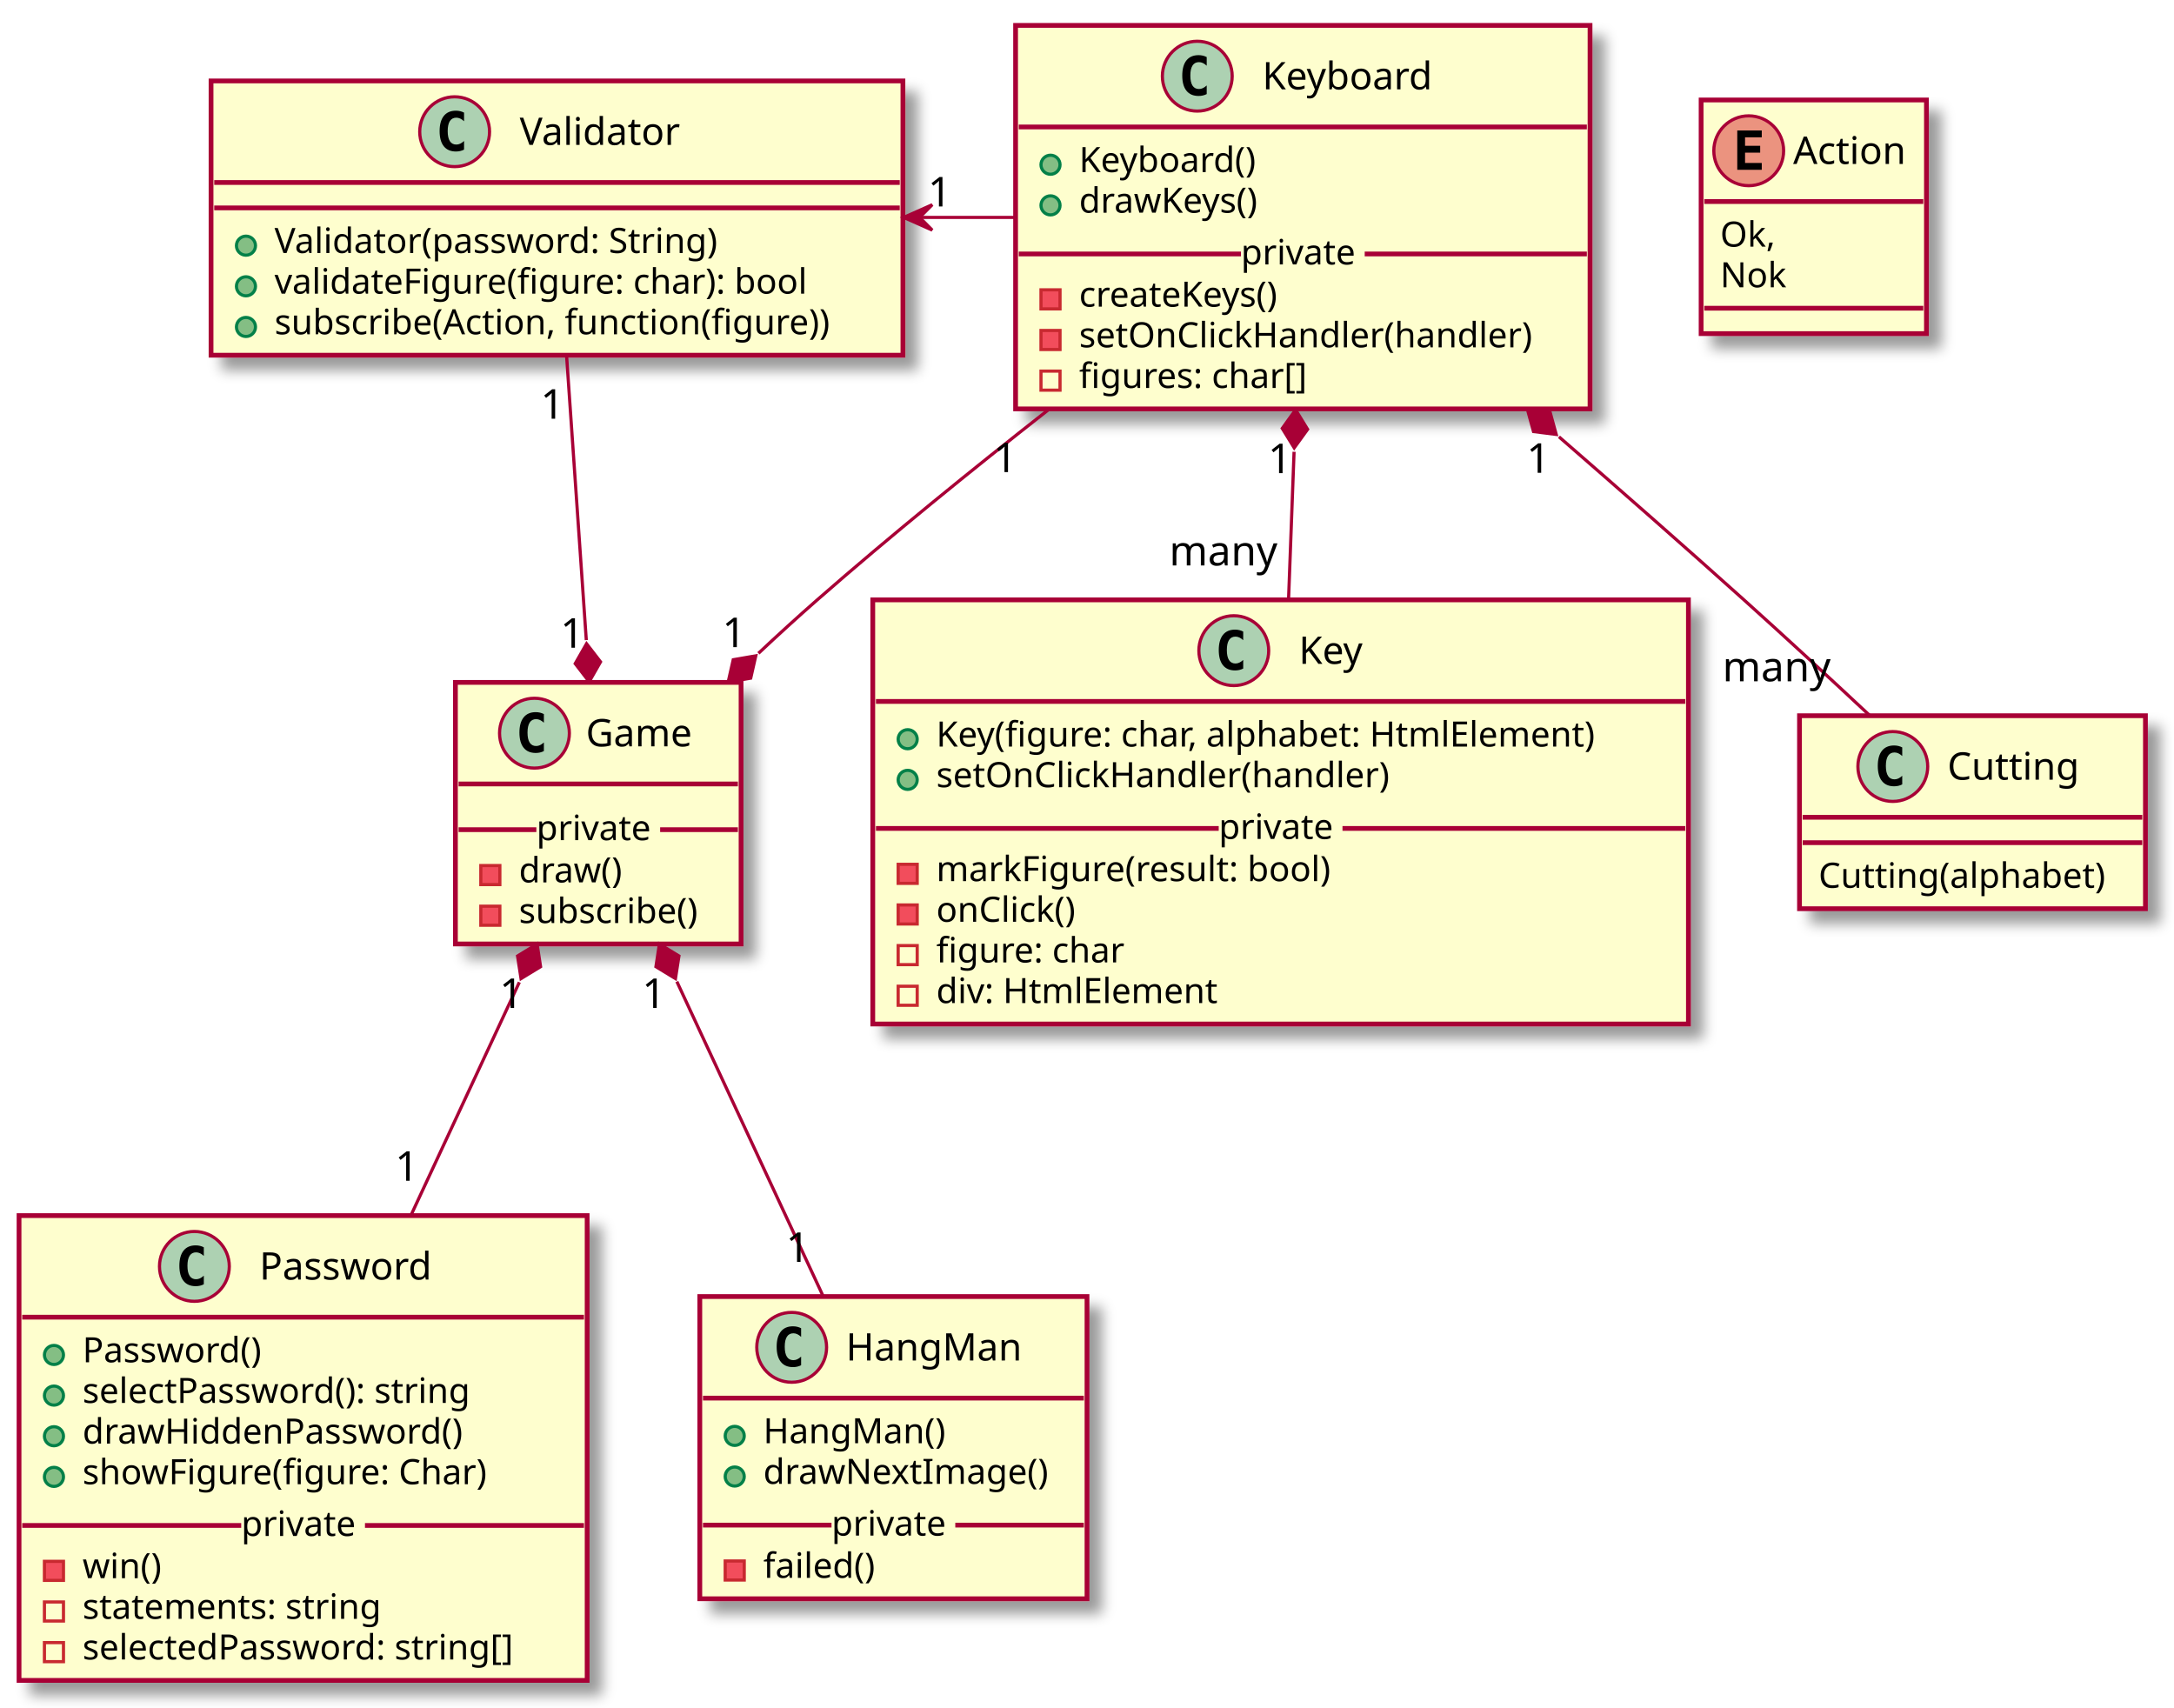
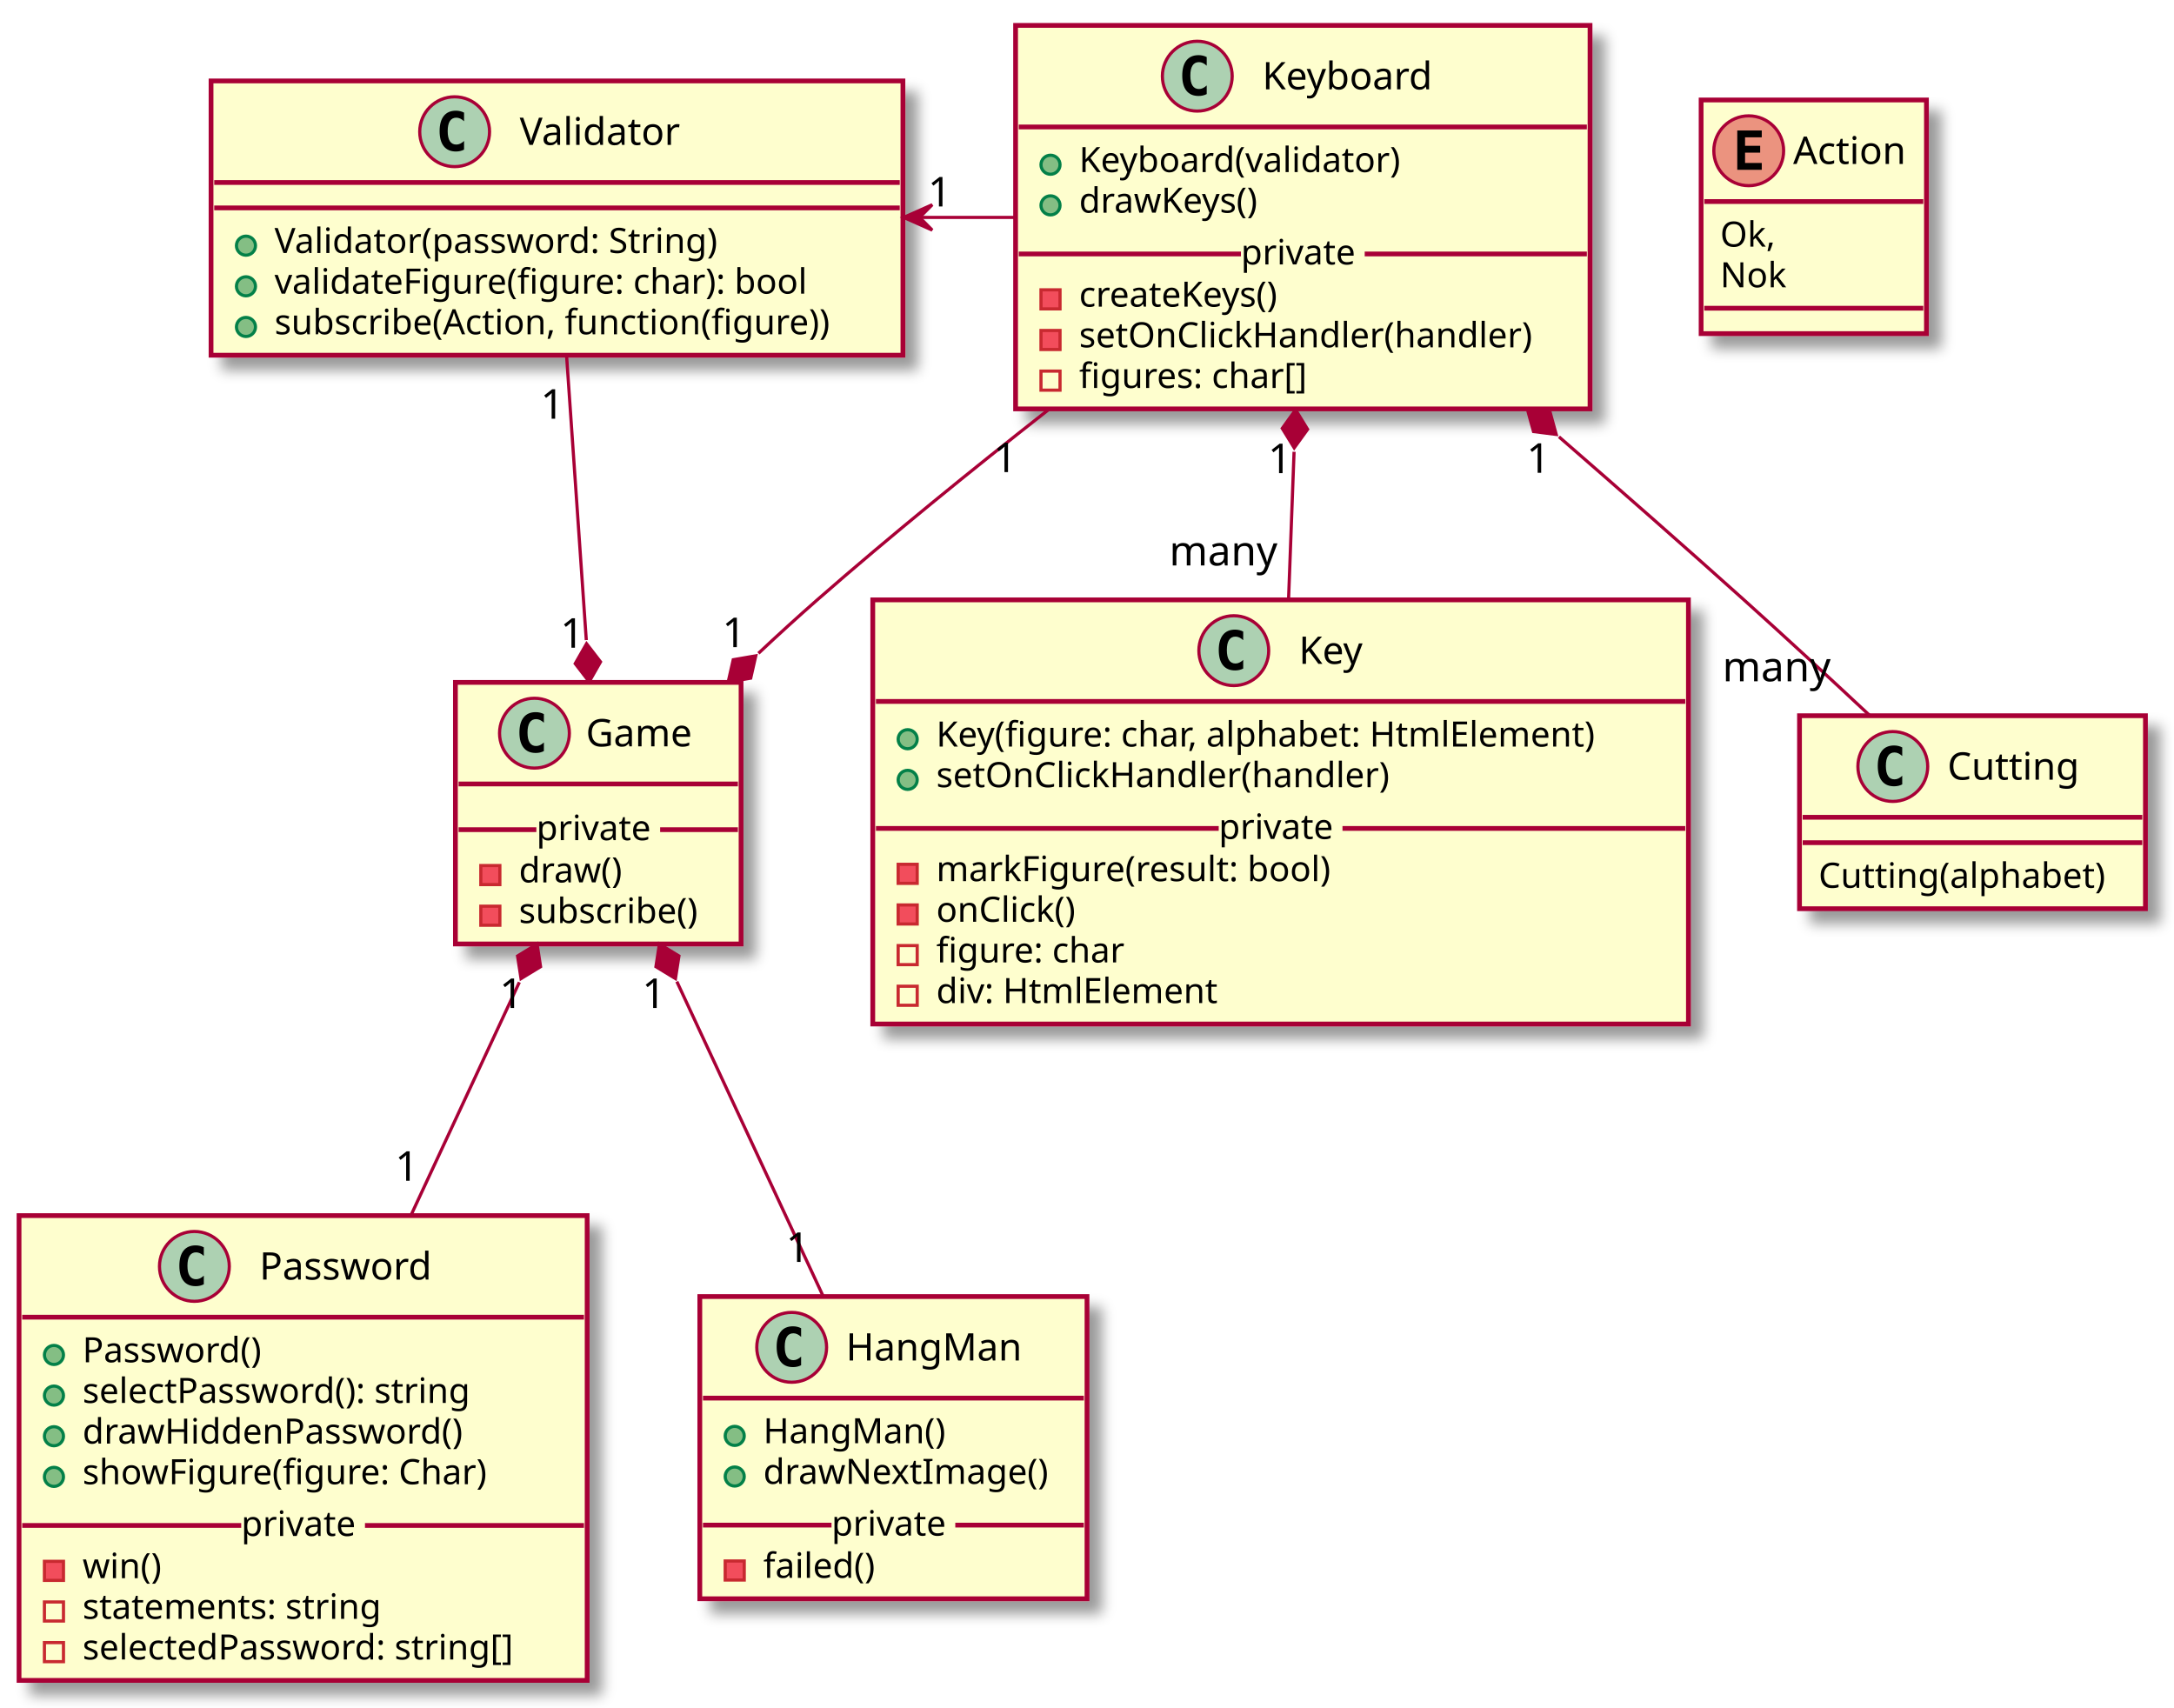
<svg xmlns="http://www.w3.org/2000/svg" contentScriptType="application/ecmascript" contentStyleType="text/css" height="538px" preserveAspectRatio="none" style="width:685px;height:538px;" version="1.1" viewBox="0 0 685 538" width="685px" zoomAndPan="magnify">
  <defs>
-     <filter height="300%" id="fvztuky" width="300%" x="-1" y="-1">
+     <filter height="300%" id="farv9jw" width="300%" x="-1" y="-1">
      <feGaussianBlur result="blurOut" stdDeviation="2.0" />
      <feColorMatrix in="blurOut" result="blurOut2" type="matrix" values="0 0 0 0 0 0 0 0 0 0 0 0 0 0 0 0 0 0 .4 0" />
      <feOffset dx="4.0" dy="4.0" in="blurOut2" result="blurOut3" />
      <feBlend in="SourceGraphic" in2="blurOut3" mode="normal" />
    </filter>
  </defs>
  <g>
-     <rect fill="#FEFECE" filter="url(#fvztuky)" height="120.828" style="stroke: #A80036; stroke-width: 1.5;" width="181" x="320" y="8" />
+     <rect fill="#FEFECE" filter="url(#farv9jw)" height="120.828" style="stroke: #A80036; stroke-width: 1.5;" width="181" x="320" y="8" />
    <ellipse cx="377.25" cy="24" fill="#ADD1B2" rx="11" ry="11" style="stroke: #A80036; stroke-width: 1.0;" />
    <path d="M380.219,29.641 Q379.641,29.938 379,30.086 Q378.359,30.234 377.656,30.234 Q375.156,30.234 373.836,28.586 Q372.516,26.938 372.516,23.812 Q372.516,20.688 373.836,19.031 Q375.156,17.375 377.656,17.375 Q378.359,17.375 379.008,17.531 Q379.656,17.688 380.219,17.984 L380.219,20.703 Q379.594,20.125 379,19.852 Q378.406,19.578 377.781,19.578 Q376.438,19.578 375.75,20.648 Q375.062,21.719 375.062,23.812 Q375.062,25.906 375.75,26.977 Q376.438,28.047 377.781,28.047 Q378.406,28.047 379,27.773 Q379.594,27.5 380.219,26.922 L380.219,29.641 Z " />
    <text fill="#000000" font-family="sans-serif" font-size="12" lengthAdjust="spacingAndGlyphs" textLength="58" x="397.75" y="28.154">Keyboard</text>
    <line style="stroke: #A80036; stroke-width: 1.5;" x1="321" x2="500" y1="40" y2="40" />
    <ellipse cx="331" cy="51.902" fill="#84BE84" rx="3" ry="3" style="stroke: #038048; stroke-width: 1.0;" />
-     <text fill="#000000" font-family="sans-serif" font-size="11" lengthAdjust="spacingAndGlyphs" textLength="61" x="340" y="54.21">Keyboard()</text>
+     <text fill="#000000" font-family="sans-serif" font-size="11" lengthAdjust="spacingAndGlyphs" textLength="110" x="340" y="54.21">Keyboard(validator)</text>
    <ellipse cx="331" cy="64.707" fill="#84BE84" rx="3" ry="3" style="stroke: #038048; stroke-width: 1.0;" />
    <text fill="#000000" font-family="sans-serif" font-size="11" lengthAdjust="spacingAndGlyphs" textLength="63" x="340" y="67.015">drawKeys()</text>
    <rect fill="#F24D5C" height="6" style="stroke: #C82930; stroke-width: 1.0;" width="6" x="328" y="91.316" />
    <text fill="#000000" font-family="sans-serif" font-size="11" lengthAdjust="spacingAndGlyphs" textLength="71" x="340" y="96.624">createKeys()</text>
    <rect fill="#F24D5C" height="6" style="stroke: #C82930; stroke-width: 1.0;" width="6" x="328" y="104.121" />
    <text fill="#000000" font-family="sans-serif" font-size="11" lengthAdjust="spacingAndGlyphs" textLength="155" x="340" y="109.429">setOnClickHandler(handler)</text>
    <rect fill="none" height="6" style="stroke: #C82930; stroke-width: 1.0;" width="6" x="328" y="116.926" />
    <text fill="#000000" font-family="sans-serif" font-size="11" lengthAdjust="spacingAndGlyphs" textLength="81" x="340" y="122.234">figures: char[]</text>
    <line style="stroke: #A80036; stroke-width: 1.5;" x1="321" x2="391" y1="80.012" y2="80.012" />
    <text fill="#000000" font-family="sans-serif" font-size="11" lengthAdjust="spacingAndGlyphs" textLength="39" x="391" y="83.32">private</text>
    <line style="stroke: #A80036; stroke-width: 1.5;" x1="430" x2="500" y1="80.012" y2="80.012" />
-     <rect fill="#FEFECE" filter="url(#fvztuky)" height="133.633" style="stroke: #A80036; stroke-width: 1.5;" width="257" x="275" y="189" />
+     <rect fill="#FEFECE" filter="url(#farv9jw)" height="133.633" style="stroke: #A80036; stroke-width: 1.5;" width="257" x="275" y="189" />
    <ellipse cx="388.75" cy="205" fill="#ADD1B2" rx="11" ry="11" style="stroke: #A80036; stroke-width: 1.0;" />
    <path d="M391.719,210.641 Q391.141,210.938 390.5,211.086 Q389.859,211.234 389.156,211.234 Q386.656,211.234 385.336,209.586 Q384.016,207.938 384.016,204.812 Q384.016,201.688 385.336,200.031 Q386.656,198.375 389.156,198.375 Q389.859,198.375 390.508,198.531 Q391.156,198.688 391.719,198.984 L391.719,201.703 Q391.094,201.125 390.5,200.852 Q389.906,200.578 389.281,200.578 Q387.938,200.578 387.25,201.648 Q386.562,202.719 386.562,204.812 Q386.562,206.906 387.25,207.977 Q387.938,209.047 389.281,209.047 Q389.906,209.047 390.5,208.773 Q391.094,208.5 391.719,207.922 L391.719,210.641 Z " />
    <text fill="#000000" font-family="sans-serif" font-size="12" lengthAdjust="spacingAndGlyphs" textLength="21" x="409.25" y="209.154">Key</text>
    <line style="stroke: #A80036; stroke-width: 1.5;" x1="276" x2="531" y1="221" y2="221" />
    <ellipse cx="286" cy="232.902" fill="#84BE84" rx="3" ry="3" style="stroke: #038048; stroke-width: 1.0;" />
    <text fill="#000000" font-family="sans-serif" font-size="11" lengthAdjust="spacingAndGlyphs" textLength="231" x="295" y="235.21">Key(figure: char, alphabet: HtmlElement)</text>
    <ellipse cx="286" cy="245.707" fill="#84BE84" rx="3" ry="3" style="stroke: #038048; stroke-width: 1.0;" />
    <text fill="#000000" font-family="sans-serif" font-size="11" lengthAdjust="spacingAndGlyphs" textLength="155" x="295" y="248.015">setOnClickHandler(handler)</text>
    <rect fill="#F24D5C" height="6" style="stroke: #C82930; stroke-width: 1.0;" width="6" x="283" y="272.316" />
    <text fill="#000000" font-family="sans-serif" font-size="11" lengthAdjust="spacingAndGlyphs" textLength="137" x="295" y="277.625">markFigure(result: bool)</text>
    <rect fill="#F24D5C" height="6" style="stroke: #C82930; stroke-width: 1.0;" width="6" x="283" y="285.121" />
    <text fill="#000000" font-family="sans-serif" font-size="11" lengthAdjust="spacingAndGlyphs" textLength="48" x="295" y="290.429">onClick()</text>
    <rect fill="none" height="6" style="stroke: #C82930; stroke-width: 1.0;" width="6" x="283" y="297.926" />
    <text fill="#000000" font-family="sans-serif" font-size="11" lengthAdjust="spacingAndGlyphs" textLength="66" x="295" y="303.234">figure: char</text>
    <rect fill="none" height="6" style="stroke: #C82930; stroke-width: 1.0;" width="6" x="283" y="310.731" />
    <text fill="#000000" font-family="sans-serif" font-size="11" lengthAdjust="spacingAndGlyphs" textLength="96" x="295" y="316.039">div: HtmlElement</text>
    <line style="stroke: #A80036; stroke-width: 1.5;" x1="276" x2="384" y1="261.012" y2="261.012" />
    <text fill="#000000" font-family="sans-serif" font-size="11" lengthAdjust="spacingAndGlyphs" textLength="39" x="384" y="264.32">private</text>
    <line style="stroke: #A80036; stroke-width: 1.5;" x1="423" x2="531" y1="261.012" y2="261.012" />
-     <rect fill="#FEFECE" filter="url(#fvztuky)" height="60.805" style="stroke: #A80036; stroke-width: 1.5;" width="109" x="567" y="225.5" />
+     <rect fill="#FEFECE" filter="url(#farv9jw)" height="60.805" style="stroke: #A80036; stroke-width: 1.5;" width="109" x="567" y="225.5" />
    <ellipse cx="596.4" cy="241.5" fill="#ADD1B2" rx="11" ry="11" style="stroke: #A80036; stroke-width: 1.0;" />
    <path d="M599.369,247.141 Q598.791,247.438 598.15,247.586 Q597.509,247.734 596.806,247.734 Q594.306,247.734 592.986,246.086 Q591.666,244.438 591.666,241.312 Q591.666,238.188 592.986,236.531 Q594.306,234.875 596.806,234.875 Q597.509,234.875 598.158,235.031 Q598.806,235.188 599.369,235.484 L599.369,238.203 Q598.744,237.625 598.15,237.352 Q597.556,237.078 596.931,237.078 Q595.587,237.078 594.9,238.148 Q594.212,239.219 594.212,241.312 Q594.212,243.406 594.9,244.477 Q595.587,245.547 596.931,245.547 Q597.556,245.547 598.15,245.273 Q598.744,245 599.369,244.422 L599.369,247.141 Z " />
    <text fill="#000000" font-family="sans-serif" font-size="12" lengthAdjust="spacingAndGlyphs" textLength="45" x="613.6" y="245.654">Cutting</text>
    <line style="stroke: #A80036; stroke-width: 1.5;" x1="568" x2="675" y1="257.5" y2="257.5" />
    <line style="stroke: #A80036; stroke-width: 1.5;" x1="568" x2="675" y1="265.5" y2="265.5" />
    <text fill="#000000" font-family="sans-serif" font-size="11" lengthAdjust="spacingAndGlyphs" textLength="97" x="573" y="279.71">Cutting(alphabet)</text>
-     <rect fill="#FEFECE" filter="url(#fvztuky)" height="146.438" style="stroke: #A80036; stroke-width: 1.5;" width="179" x="6" y="383" />
+     <rect fill="#FEFECE" filter="url(#farv9jw)" height="146.438" style="stroke: #A80036; stroke-width: 1.5;" width="179" x="6" y="383" />
    <ellipse cx="61.25" cy="399" fill="#ADD1B2" rx="11" ry="11" style="stroke: #A80036; stroke-width: 1.0;" />
    <path d="M64.219,404.641 Q63.641,404.938 63,405.086 Q62.359,405.234 61.656,405.234 Q59.156,405.234 57.836,403.586 Q56.516,401.938 56.516,398.812 Q56.516,395.688 57.836,394.031 Q59.156,392.375 61.656,392.375 Q62.359,392.375 63.008,392.531 Q63.656,392.688 64.219,392.984 L64.219,395.703 Q63.594,395.125 63,394.852 Q62.406,394.578 61.781,394.578 Q60.438,394.578 59.75,395.648 Q59.062,396.719 59.062,398.812 Q59.062,400.906 59.75,401.977 Q60.438,403.047 61.781,403.047 Q62.406,403.047 63,402.773 Q63.594,402.5 64.219,401.922 L64.219,404.641 Z " />
    <text fill="#000000" font-family="sans-serif" font-size="12" lengthAdjust="spacingAndGlyphs" textLength="60" x="81.75" y="403.154">Password</text>
    <line style="stroke: #A80036; stroke-width: 1.5;" x1="7" x2="184" y1="415" y2="415" />
    <ellipse cx="17" cy="426.902" fill="#84BE84" rx="3" ry="3" style="stroke: #038048; stroke-width: 1.0;" />
    <text fill="#000000" font-family="sans-serif" font-size="11" lengthAdjust="spacingAndGlyphs" textLength="64" x="26" y="429.21">Password()</text>
    <ellipse cx="17" cy="439.707" fill="#84BE84" rx="3" ry="3" style="stroke: #038048; stroke-width: 1.0;" />
    <text fill="#000000" font-family="sans-serif" font-size="11" lengthAdjust="spacingAndGlyphs" textLength="139" x="26" y="442.015">selectPassword(): string</text>
    <ellipse cx="17" cy="452.512" fill="#84BE84" rx="3" ry="3" style="stroke: #038048; stroke-width: 1.0;" />
    <text fill="#000000" font-family="sans-serif" font-size="11" lengthAdjust="spacingAndGlyphs" textLength="131" x="26" y="454.82">drawHiddenPassword()</text>
    <ellipse cx="17" cy="465.316" fill="#84BE84" rx="3" ry="3" style="stroke: #038048; stroke-width: 1.0;" />
    <text fill="#000000" font-family="sans-serif" font-size="11" lengthAdjust="spacingAndGlyphs" textLength="141" x="26" y="467.625">showFigure(figure: Char)</text>
    <rect fill="#F24D5C" height="6" style="stroke: #C82930; stroke-width: 1.0;" width="6" x="14" y="491.926" />
    <text fill="#000000" font-family="sans-serif" font-size="11" lengthAdjust="spacingAndGlyphs" textLength="27" x="26" y="497.234">win()</text>
    <rect fill="none" height="6" style="stroke: #C82930; stroke-width: 1.0;" width="6" x="14" y="504.731" />
    <text fill="#000000" font-family="sans-serif" font-size="11" lengthAdjust="spacingAndGlyphs" textLength="106" x="26" y="510.039">statements: string</text>
    <rect fill="none" height="6" style="stroke: #C82930; stroke-width: 1.0;" width="6" x="14" y="517.535" />
    <text fill="#000000" font-family="sans-serif" font-size="11" lengthAdjust="spacingAndGlyphs" textLength="153" x="26" y="522.843">selectedPassword: string[]</text>
    <line style="stroke: #A80036; stroke-width: 1.5;" x1="7" x2="76" y1="480.621" y2="480.621" />
    <text fill="#000000" font-family="sans-serif" font-size="11" lengthAdjust="spacingAndGlyphs" textLength="39" x="76" y="483.929">private</text>
    <line style="stroke: #A80036; stroke-width: 1.5;" x1="115" x2="184" y1="480.621" y2="480.621" />
-     <rect fill="#FEFECE" filter="url(#fvztuky)" height="95.219" style="stroke: #A80036; stroke-width: 1.5;" width="122" x="220.5" y="408.5" />
+     <rect fill="#FEFECE" filter="url(#farv9jw)" height="95.219" style="stroke: #A80036; stroke-width: 1.5;" width="122" x="220.5" y="408.5" />
    <ellipse cx="249.45" cy="424.5" fill="#ADD1B2" rx="11" ry="11" style="stroke: #A80036; stroke-width: 1.0;" />
    <path d="M252.419,430.141 Q251.841,430.438 251.2,430.586 Q250.559,430.734 249.856,430.734 Q247.356,430.734 246.036,429.086 Q244.716,427.438 244.716,424.312 Q244.716,421.188 246.036,419.531 Q247.356,417.875 249.856,417.875 Q250.559,417.875 251.208,418.031 Q251.856,418.188 252.419,418.484 L252.419,421.203 Q251.794,420.625 251.2,420.352 Q250.606,420.078 249.981,420.078 Q248.637,420.078 247.95,421.148 Q247.262,422.219 247.262,424.312 Q247.262,426.406 247.95,427.477 Q248.637,428.547 249.981,428.547 Q250.606,428.547 251.2,428.273 Q251.794,428 252.419,427.422 L252.419,430.141 Z " />
    <text fill="#000000" font-family="sans-serif" font-size="12" lengthAdjust="spacingAndGlyphs" textLength="59" x="266.55" y="428.654">HangMan</text>
    <line style="stroke: #A80036; stroke-width: 1.5;" x1="221.5" x2="341.5" y1="440.5" y2="440.5" />
    <ellipse cx="231.5" cy="452.402" fill="#84BE84" rx="3" ry="3" style="stroke: #038048; stroke-width: 1.0;" />
    <text fill="#000000" font-family="sans-serif" font-size="11" lengthAdjust="spacingAndGlyphs" textLength="60" x="240.5" y="454.71">HangMan()</text>
    <ellipse cx="231.5" cy="465.207" fill="#84BE84" rx="3" ry="3" style="stroke: #038048; stroke-width: 1.0;" />
    <text fill="#000000" font-family="sans-serif" font-size="11" lengthAdjust="spacingAndGlyphs" textLength="96" x="240.5" y="467.515">drawNextImage()</text>
    <rect fill="#F24D5C" height="6" style="stroke: #C82930; stroke-width: 1.0;" width="6" x="228.5" y="491.816" />
    <text fill="#000000" font-family="sans-serif" font-size="11" lengthAdjust="spacingAndGlyphs" textLength="39" x="240.5" y="497.125">failed()</text>
    <line style="stroke: #A80036; stroke-width: 1.5;" x1="221.5" x2="262" y1="480.512" y2="480.512" />
    <text fill="#000000" font-family="sans-serif" font-size="11" lengthAdjust="spacingAndGlyphs" textLength="39" x="262" y="483.82">private</text>
    <line style="stroke: #A80036; stroke-width: 1.5;" x1="301" x2="341.5" y1="480.512" y2="480.512" />
-     <rect fill="#FEFECE" filter="url(#fvztuky)" height="86.414" style="stroke: #A80036; stroke-width: 1.5;" width="218" x="66.5" y="25.5" />
+     <rect fill="#FEFECE" filter="url(#farv9jw)" height="86.414" style="stroke: #A80036; stroke-width: 1.5;" width="218" x="66.5" y="25.5" />
    <ellipse cx="143.25" cy="41.5" fill="#ADD1B2" rx="11" ry="11" style="stroke: #A80036; stroke-width: 1.0;" />
    <path d="M146.219,47.141 Q145.641,47.438 145,47.586 Q144.359,47.734 143.656,47.734 Q141.156,47.734 139.836,46.086 Q138.516,44.438 138.516,41.312 Q138.516,38.188 139.836,36.531 Q141.156,34.875 143.656,34.875 Q144.359,34.875 145.008,35.031 Q145.656,35.188 146.219,35.484 L146.219,38.203 Q145.594,37.625 145,37.352 Q144.406,37.078 143.781,37.078 Q142.438,37.078 141.75,38.148 Q141.062,39.219 141.062,41.312 Q141.062,43.406 141.75,44.477 Q142.438,45.547 143.781,45.547 Q144.406,45.547 145,45.273 Q145.594,45 146.219,44.422 L146.219,47.141 Z " />
    <text fill="#000000" font-family="sans-serif" font-size="12" lengthAdjust="spacingAndGlyphs" textLength="56" x="163.75" y="45.654">Validator</text>
    <line style="stroke: #A80036; stroke-width: 1.5;" x1="67.5" x2="283.5" y1="57.5" y2="57.5" />
    <line style="stroke: #A80036; stroke-width: 1.5;" x1="67.5" x2="283.5" y1="65.5" y2="65.5" />
    <ellipse cx="77.5" cy="77.402" fill="#84BE84" rx="3" ry="3" style="stroke: #038048; stroke-width: 1.0;" />
    <text fill="#000000" font-family="sans-serif" font-size="11" lengthAdjust="spacingAndGlyphs" textLength="156" x="86.5" y="79.71">Validator(password: String)</text>
    <ellipse cx="77.5" cy="90.207" fill="#84BE84" rx="3" ry="3" style="stroke: #038048; stroke-width: 1.0;" />
    <text fill="#000000" font-family="sans-serif" font-size="11" lengthAdjust="spacingAndGlyphs" textLength="185" x="86.5" y="92.515">validateFigure(figure: char): bool</text>
    <ellipse cx="77.5" cy="103.012" fill="#84BE84" rx="3" ry="3" style="stroke: #038048; stroke-width: 1.0;" />
    <text fill="#000000" font-family="sans-serif" font-size="11" lengthAdjust="spacingAndGlyphs" textLength="192" x="86.5" y="105.32">subscribe(Action, function(figure))</text>
-     <rect fill="#FEFECE" filter="url(#fvztuky)" height="82.414" style="stroke: #A80036; stroke-width: 1.5;" width="90" x="143.5" y="215" />
+     <rect fill="#FEFECE" filter="url(#farv9jw)" height="82.414" style="stroke: #A80036; stroke-width: 1.5;" width="90" x="143.5" y="215" />
    <ellipse cx="168.4" cy="231" fill="#ADD1B2" rx="11" ry="11" style="stroke: #A80036; stroke-width: 1.0;" />
    <path d="M171.369,236.641 Q170.791,236.938 170.15,237.086 Q169.509,237.234 168.806,237.234 Q166.306,237.234 164.986,235.586 Q163.666,233.938 163.666,230.812 Q163.666,227.688 164.986,226.031 Q166.306,224.375 168.806,224.375 Q169.509,224.375 170.158,224.531 Q170.806,224.688 171.369,224.984 L171.369,227.703 Q170.744,227.125 170.15,226.852 Q169.556,226.578 168.931,226.578 Q167.588,226.578 166.9,227.648 Q166.213,228.719 166.213,230.812 Q166.213,232.906 166.9,233.977 Q167.588,235.047 168.931,235.047 Q169.556,235.047 170.15,234.773 Q170.744,234.5 171.369,233.922 L171.369,236.641 Z " />
    <text fill="#000000" font-family="sans-serif" font-size="12" lengthAdjust="spacingAndGlyphs" textLength="36" x="184.6" y="235.154">Game</text>
    <line style="stroke: #A80036; stroke-width: 1.5;" x1="144.5" x2="232.5" y1="247" y2="247" />
    <rect fill="#F24D5C" height="6" style="stroke: #C82930; stroke-width: 1.0;" width="6" x="151.5" y="272.707" />
    <text fill="#000000" font-family="sans-serif" font-size="11" lengthAdjust="spacingAndGlyphs" textLength="36" x="163.5" y="278.015">draw()</text>
    <rect fill="#F24D5C" height="6" style="stroke: #C82930; stroke-width: 1.0;" width="6" x="151.5" y="285.512" />
    <text fill="#000000" font-family="sans-serif" font-size="11" lengthAdjust="spacingAndGlyphs" textLength="64" x="163.5" y="290.82">subscribe()</text>
    <line style="stroke: #A80036; stroke-width: 1.5;" x1="144.5" x2="169" y1="261.402" y2="261.402" />
    <text fill="#000000" font-family="sans-serif" font-size="11" lengthAdjust="spacingAndGlyphs" textLength="39" x="169" y="264.71">private</text>
    <line style="stroke: #A80036; stroke-width: 1.5;" x1="208" x2="232.5" y1="261.402" y2="261.402" />
-     <rect fill="#FEFECE" filter="url(#fvztuky)" height="73.609" style="stroke: #A80036; stroke-width: 1.5;" width="71" x="536" y="31.5" />
+     <rect fill="#FEFECE" filter="url(#farv9jw)" height="73.609" style="stroke: #A80036; stroke-width: 1.5;" width="71" x="536" y="31.5" />
    <ellipse cx="551" cy="47.5" fill="#EB937F" rx="11" ry="11" style="stroke: #A80036; stroke-width: 1.0;" />
    <path d="M555.109,53.5 L547.391,53.5 L547.391,41.109 L555.109,41.109 L555.109,43.266 L549.844,43.266 L549.844,45.938 L554.609,45.938 L554.609,48.094 L549.844,48.094 L549.844,51.344 L555.109,51.344 L555.109,53.5 Z " />
    <text fill="#000000" font-family="sans-serif" font-size="12" lengthAdjust="spacingAndGlyphs" textLength="39" x="565" y="51.654">Action</text>
    <line style="stroke: #A80036; stroke-width: 1.5;" x1="537" x2="606" y1="63.5" y2="63.5" />
    <text fill="#000000" font-family="sans-serif" font-size="11" lengthAdjust="spacingAndGlyphs" textLength="19" x="542" y="77.71">Ok,</text>
    <text fill="#000000" font-family="sans-serif" font-size="11" lengthAdjust="spacingAndGlyphs" textLength="21" x="542" y="90.515">Nok</text>
    <line style="stroke: #A80036; stroke-width: 1.5;" x1="537" x2="606" y1="97.109" y2="97.109" />
    <path d="M330.215,129.203 C306.394,147.885 280.527,168.848 257.5,189 C251.398,194.34 245.128,200.065 238.974,205.837 " fill="none" style="stroke: #A80036; stroke-width: 1.0;" />
    <polygon fill="#A80036" points="229.438,214.897,236.543,213.664,238.137,206.631,231.032,207.864,229.438,214.897" style="stroke: #A80036; stroke-width: 1.0;" />
    <text fill="#000000" font-family="sans-serif" font-size="13" lengthAdjust="spacingAndGlyphs" textLength="8" x="312.997" y="148.746">1</text>
    <text fill="#000000" font-family="sans-serif" font-size="13" lengthAdjust="spacingAndGlyphs" textLength="8" x="227.556" y="203.891">1</text>
    <path d="M407.743,142.34 C407.172,157.655 406.572,173.713 406.01,188.775 " fill="none" style="stroke: #A80036; stroke-width: 1.0;" />
    <polygon fill="#A80036" points="408.237,129.117,404.016,134.963,407.789,141.108,412.01,135.262,408.237,129.117" style="stroke: #A80036; stroke-width: 1.0;" />
    <text fill="#000000" font-family="sans-serif" font-size="13" lengthAdjust="spacingAndGlyphs" textLength="8" x="399.513" y="149.077">1</text>
    <text fill="#000000" font-family="sans-serif" font-size="13" lengthAdjust="spacingAndGlyphs" textLength="36" x="368.412" y="178.161">many</text>
    <path d="M491.208,137.624 C510.426,154.315 530.784,172.189 549.5,189 C562.584,200.752 576.795,213.894 589.108,225.404 " fill="none" style="stroke: #A80036; stroke-width: 1.0;" />
    <polygon fill="#A80036" points="481.277,129.015,483.191,135.967,490.345,136.875,488.431,129.923,481.277,129.015" style="stroke: #A80036; stroke-width: 1.0;" />
    <text fill="#000000" font-family="sans-serif" font-size="13" lengthAdjust="spacingAndGlyphs" textLength="8" x="480.998" y="148.964">1</text>
    <text fill="#000000" font-family="sans-serif" font-size="13" lengthAdjust="spacingAndGlyphs" textLength="36" x="542.714" y="214.647">many</text>
    <path d="M213.267,309.263 C227.588,340.059 245.456,378.486 259.315,408.29 " fill="none" style="stroke: #A80036; stroke-width: 1.0;" />
    <polygon fill="#A80036" points="207.77,297.44,206.673,304.567,212.829,308.321,213.927,301.194,207.77,297.44" style="stroke: #A80036; stroke-width: 1.0;" />
    <text fill="#000000" font-family="sans-serif" font-size="13" lengthAdjust="spacingAndGlyphs" textLength="8" x="202.299" y="317.589">1</text>
    <text fill="#000000" font-family="sans-serif" font-size="13" lengthAdjust="spacingAndGlyphs" textLength="8" x="247.632" y="397.587">1</text>
    <path d="M163.638,309.466 C153.192,331.931 140.871,358.428 129.599,382.67 " fill="none" style="stroke: #A80036; stroke-width: 1.0;" />
    <polygon fill="#A80036" points="169.23,297.44,163.073,301.194,164.171,308.321,170.327,304.567,169.23,297.44" style="stroke: #A80036; stroke-width: 1.0;" />
    <text fill="#000000" font-family="sans-serif" font-size="13" lengthAdjust="spacingAndGlyphs" textLength="8" x="157.376" y="317.589">1</text>
    <text fill="#000000" font-family="sans-serif" font-size="13" lengthAdjust="spacingAndGlyphs" textLength="8" x="124.467" y="372.018">1</text>
    <path d="M184.734,201.677 C182.745,172.999 180.34,138.304 178.482,111.516 " fill="none" style="stroke: #A80036; stroke-width: 1.0;" />
    <polygon fill="#A80036" points="185.643,214.793,189.218,208.531,184.813,202.822,181.238,209.084,185.643,214.793" style="stroke: #A80036; stroke-width: 1.0;" />
    <text fill="#000000" font-family="sans-serif" font-size="13" lengthAdjust="spacingAndGlyphs" textLength="8" x="176.55" y="204.075">1</text>
    <text fill="#000000" font-family="sans-serif" font-size="13" lengthAdjust="spacingAndGlyphs" textLength="8" x="170.314" y="131.927">1</text>
    <path d="M289.916,68.5 C299.816,68.5 309.717,68.5 319.618,68.5 " fill="none" style="stroke: #A80036; stroke-width: 1.0;" />
    <polygon fill="#A80036" points="284.738,68.5,293.738,72.5,289.738,68.5,293.738,64.5,284.738,68.5" style="stroke: #A80036; stroke-width: 1.0;" />
    <text fill="#000000" font-family="sans-serif" font-size="13" lengthAdjust="spacingAndGlyphs" textLength="8" x="292.346" y="65.053">1</text>
  </g>
</svg>
